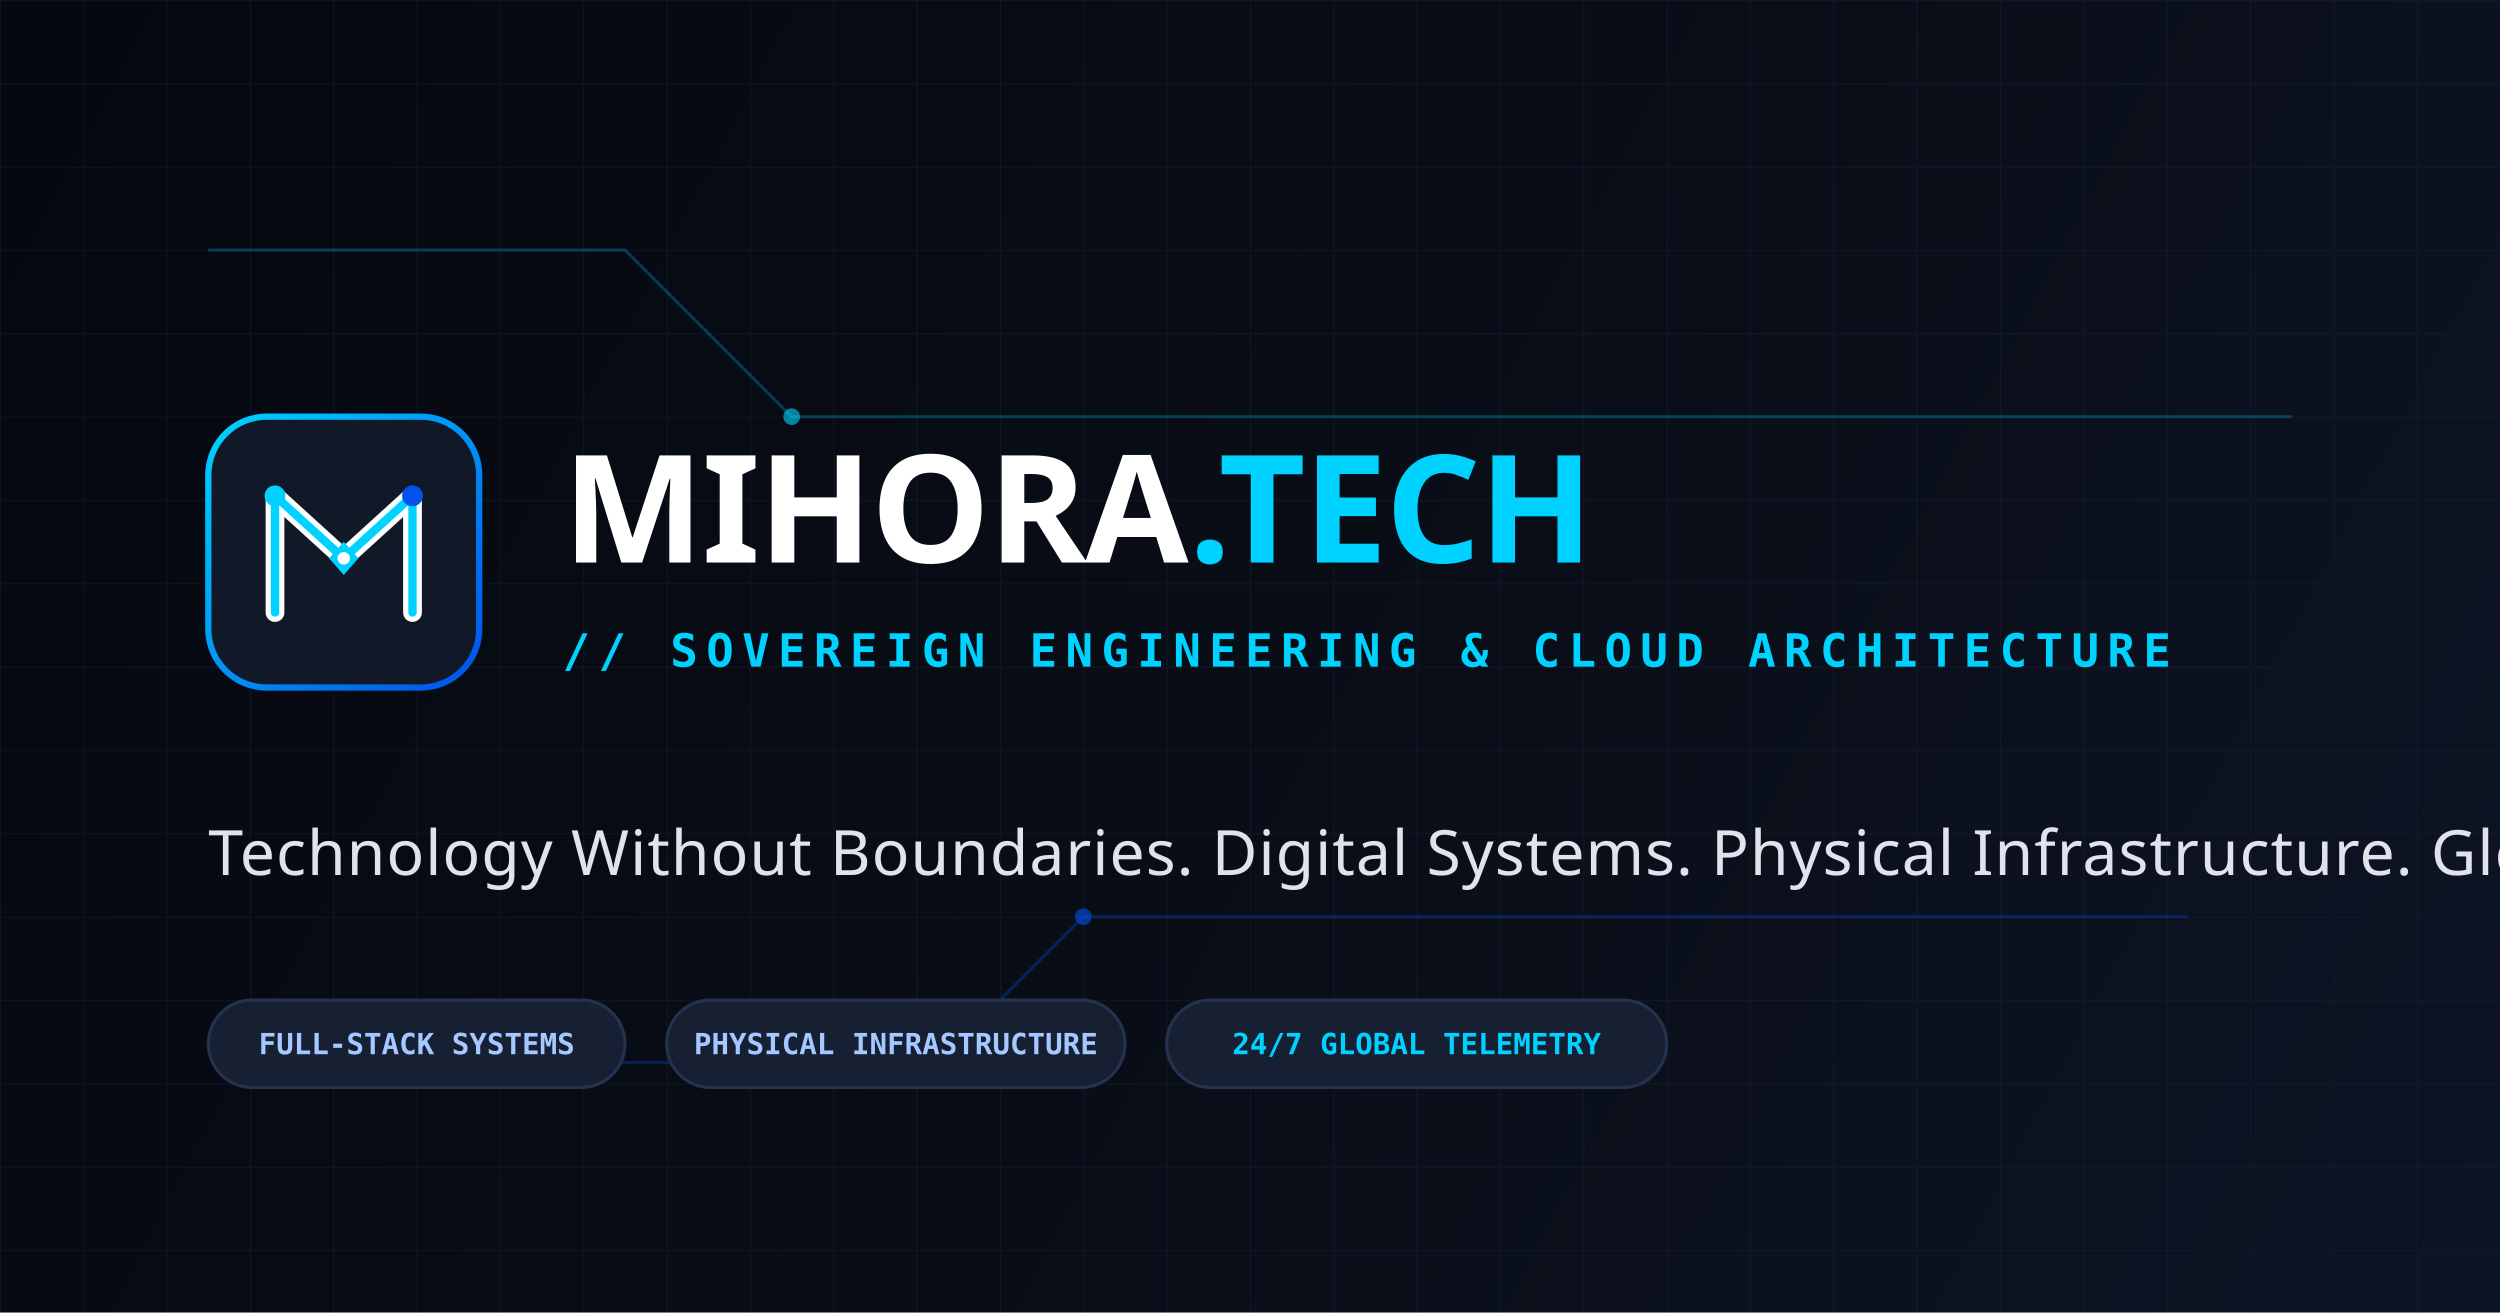
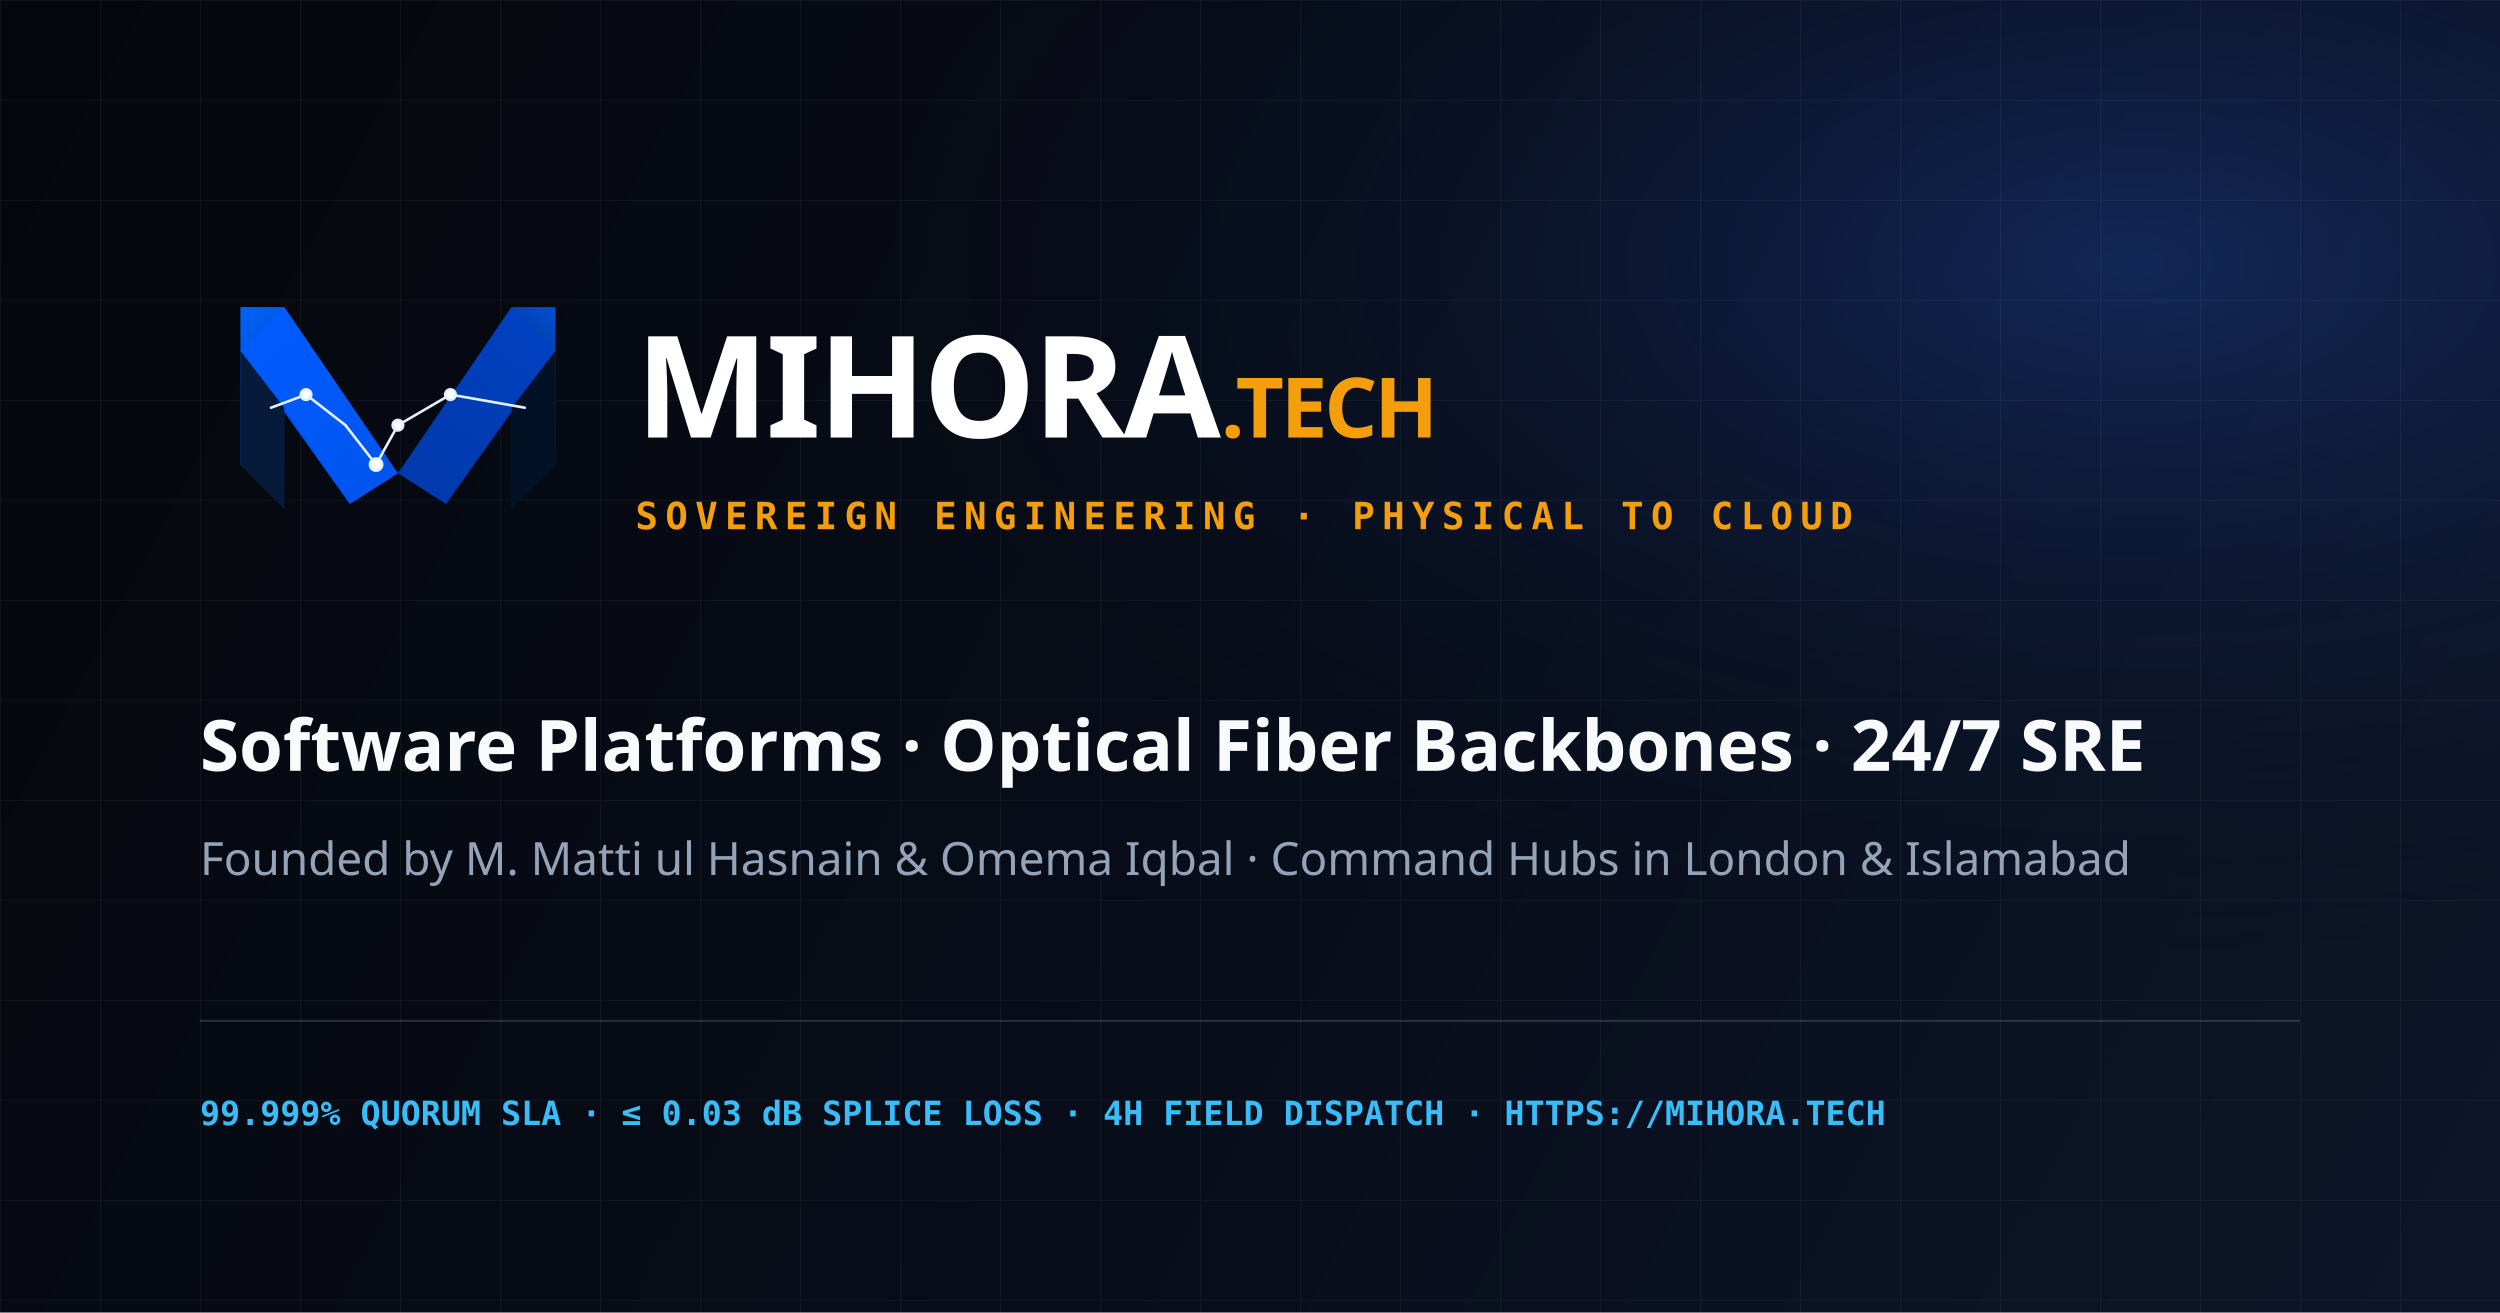
<svg xmlns="http://www.w3.org/2000/svg" viewBox="0 0 1200 630" width="1200" height="630" fill="none">
  <defs>
    <linearGradient id="bg" x1="0" y1="0" x2="1200" y2="630" gradientUnits="userSpaceOnUse">
-       <stop offset="0%" stop-color="#050811" />
-       <stop offset="50%" stop-color="#090d16" />
-       <stop offset="100%" stop-color="#0d1424" />
+       <stop offset="0%" stop-color="#05070c" />
+       <stop offset="55%" stop-color="#080d1a" />
+       <stop offset="100%" stop-color="#0d1629" />
    </linearGradient>
-     <linearGradient id="neon" x1="0" y1="0" x2="1" y2="1">
-       <stop offset="0%" stop-color="#00d2ff" />
-       <stop offset="100%" stop-color="#0052ea" />
+     <radialGradient id="glow" cx="85%" cy="20%" r="55%">
+       <stop offset="0%" stop-color="#2563eb" stop-opacity="0.28" />
+       <stop offset="100%" stop-color="#05070c" stop-opacity="0" />
+     </radialGradient>
+     <linearGradient id="mLeft" x1="60" y1="60" x2="250" y2="280" gradientUnits="userSpaceOnUse">
+       <stop offset="0%" stop-color="#0066FF" />
+       <stop offset="45%" stop-color="#0047C4" />
+       <stop offset="100%" stop-color="#051838" />
    </linearGradient>
-     <pattern id="grid" width="40" height="40" patternUnits="userSpaceOnUse">
-       <path d="M 40 0 L 0 0 0 40" fill="none" stroke="#1b253b" stroke-width="1" stroke-opacity="0.4" />
+     <linearGradient id="mRight" x1="440" y1="60" x2="250" y2="280" gradientUnits="userSpaceOnUse">
+       <stop offset="0%" stop-color="#0052E0" />
+       <stop offset="55%" stop-color="#052456" />
+       <stop offset="100%" stop-color="#020E24" />
+     </linearGradient>
+     <pattern id="grid" width="48" height="48" patternUnits="userSpaceOnUse">
+       <path d="M 48 0 L 0 0 0 48" fill="none" stroke="rgba(255,255,255,0.045)" stroke-width="1" />
    </pattern>
  </defs>
  <rect width="1200" height="630" fill="url(#bg)" />
+   <rect width="1200" height="630" fill="url(#glow)" />
  <rect width="1200" height="630" fill="url(#grid)" />
-   <path d="M 100 120 L 300 120 L 380 200 L 1100 200" stroke="#00d2ff" stroke-width="1.5" stroke-opacity="0.25" fill="none" />
-   <circle cx="380" cy="200" r="4" fill="#00d2ff" fill-opacity="0.6" />
-   <path d="M 150 510 L 450 510 L 520 440 L 1050 440" stroke="#0052ea" stroke-width="1.5" stroke-opacity="0.3" fill="none" />
-   <circle cx="520" cy="440" r="4" fill="#0052ea" fill-opacity="0.6" />
-   <g transform="translate(100, 200)">
-     <rect width="130" height="130" rx="28" fill="#111827" stroke="url(#neon)" stroke-width="3" />
-     <path d="M 32 94 V 38 L 65 68 L 98 38 V 94" stroke="#ffffff" stroke-width="9" stroke-linecap="round" stroke-linejoin="round" />
-     <path d="M 32 94 V 38 L 65 68 L 98 38 V 94" stroke="#00d2ff" stroke-width="4" stroke-linecap="round" stroke-linejoin="round" />
-     <polygon points="65,60 72,68 65,76 58,68" fill="#00d2ff" />
-     <circle cx="65" cy="68" r="3" fill="#ffffff" />
-     <circle cx="32" cy="38" r="5" fill="#00d2ff" />
-     <circle cx="98" cy="38" r="5" fill="#0052ea" />
+   <g transform="translate(86, 118) scale(0.42)">
+     <path d="M 120 70 L 250 260 L 195 295 L 120 185 L 120 300 L 70 250 L 70 70 Z" fill="url(#mLeft)" />
+     <path d="M 380 70 L 250 260 L 305 295 L 380 185 L 380 300 L 430 250 L 430 70 Z" fill="url(#mRight)" />
+     <path d="M 120 70 L 250 260 L 195 295 L 70 120 Z" fill="#005BFF" opacity="0.9" />
+     <path d="M 70 120 L 120 185 L 120 300 L 70 250 Z" fill="#061A3A" />
+     <path d="M 380 70 L 250 260 L 305 295 L 430 120 Z" fill="#0041C4" opacity="0.85" />
+     <path d="M 430 120 L 380 185 L 380 300 L 430 250 Z" fill="#031126" />
+     <g stroke="#E2F1FF" stroke-width="3" stroke-linecap="round">
+       <line x1="105" y1="185" x2="145" y2="170" />
+       <line x1="145" y1="170" x2="190" y2="205" />
+       <line x1="190" y1="205" x2="225" y2="250" />
+       <line x1="225" y1="250" x2="250" y2="205" />
+       <line x1="250" y1="205" x2="310" y2="170" />
+       <line x1="310" y1="170" x2="395" y2="185" />
+       <circle cx="145" cy="170" r="6" fill="#FFFFFF" />
+       <circle cx="225" cy="250" r="7" fill="#FFFFFF" />
+       <circle cx="250" cy="205" r="6" fill="#FFFFFF" />
+       <circle cx="310" cy="170" r="6" fill="#FFFFFF" />
+     </g>
  </g>
-   <text x="270" y="270" font-family="'Space Grotesk', system-ui, sans-serif" font-size="72" font-weight="800" fill="#ffffff" letter-spacing="-1">
-     MIHORA<tspan fill="#00d2ff">.TECH</tspan>
+   <text x="305" y="210" font-family="'Plus Jakarta Sans', system-ui, sans-serif" font-size="68" font-weight="800" fill="#ffffff" letter-spacing="-1.5">
+     MIHORA<tspan fill="#f59e0b" font-size="40">.TECH</tspan>
  </text>
-   <text x="270" y="320" font-family="'JetBrains Mono', monospace" font-size="22" font-weight="600" fill="#00d2ff" letter-spacing="4">
-     // SOVEREIGN ENGINEERING &amp; CLOUD ARCHITECTURE
+   <text x="305" y="254" font-family="'JetBrains Mono', monospace" font-size="18" font-weight="600" fill="#f59e0b" letter-spacing="3.5">
+     SOVEREIGN ENGINEERING · PHYSICAL TO CLOUD
  </text>
-   <text x="100" y="420" font-family="'Hanken Grotesk', system-ui, sans-serif" font-size="30" font-weight="400" fill="#e1e2ec" letter-spacing="0.5">
-     Technology Without Boundaries. Digital Systems. Physical Infrastructure. Global Delivery.
+   <text x="96" y="370" font-family="'Plus Jakarta Sans', system-ui, sans-serif" font-size="34" font-weight="700" fill="#f8fafc">
+     Software Platforms · Optical Fiber Backbones · 24/7 SRE
  </text>
-   <g transform="translate(100, 480)">
-     <rect width="200" height="42" rx="21" fill="#171f33" stroke="#25324d" stroke-width="1.5" />
-     <text x="100" y="26" font-family="'JetBrains Mono', monospace" font-size="14" font-weight="600" fill="#a4c8ff" text-anchor="middle">
-       FULL-STACK SYSTEMS
-     </text>
-   </g>
-   <g transform="translate(320, 480)">
-     <rect width="220" height="42" rx="21" fill="#171f33" stroke="#25324d" stroke-width="1.5" />
-     <text x="110" y="26" font-family="'JetBrains Mono', monospace" font-size="14" font-weight="600" fill="#a4c8ff" text-anchor="middle">
-       PHYSICAL INFRASTRUCTURE
-     </text>
-   </g>
-   <g transform="translate(560, 480)">
-     <rect width="240" height="42" rx="21" fill="#171f33" stroke="#25324d" stroke-width="1.5" />
-     <text x="120" y="26" font-family="'JetBrains Mono', monospace" font-size="14" font-weight="600" fill="#00d2ff" text-anchor="middle">
-       24/7 GLOBAL TELEMETRY
-     </text>
-   </g>
+   <text x="96" y="420" font-family="'DM Sans', system-ui, sans-serif" font-size="22" font-weight="400" fill="#94a3b8">
+     Founded by M. Matti ul Hasnain &amp; Omema Iqbal · Command Hubs in London &amp; Islamabad
+   </text>
+   <line x1="96" y1="490" x2="1104" y2="490" stroke="rgba(255,255,255,0.14)" stroke-width="1" />
+   <text x="96" y="540" font-family="'JetBrains Mono', monospace" font-size="16" font-weight="600" fill="#38bdf8">
+     99.999% QUORUM SLA   ·   ≤ 0.03 dB SPLICE LOSS   ·   4H FIELD DISPATCH   ·   HTTPS://MIHORA.TECH
+   </text>
</svg>
